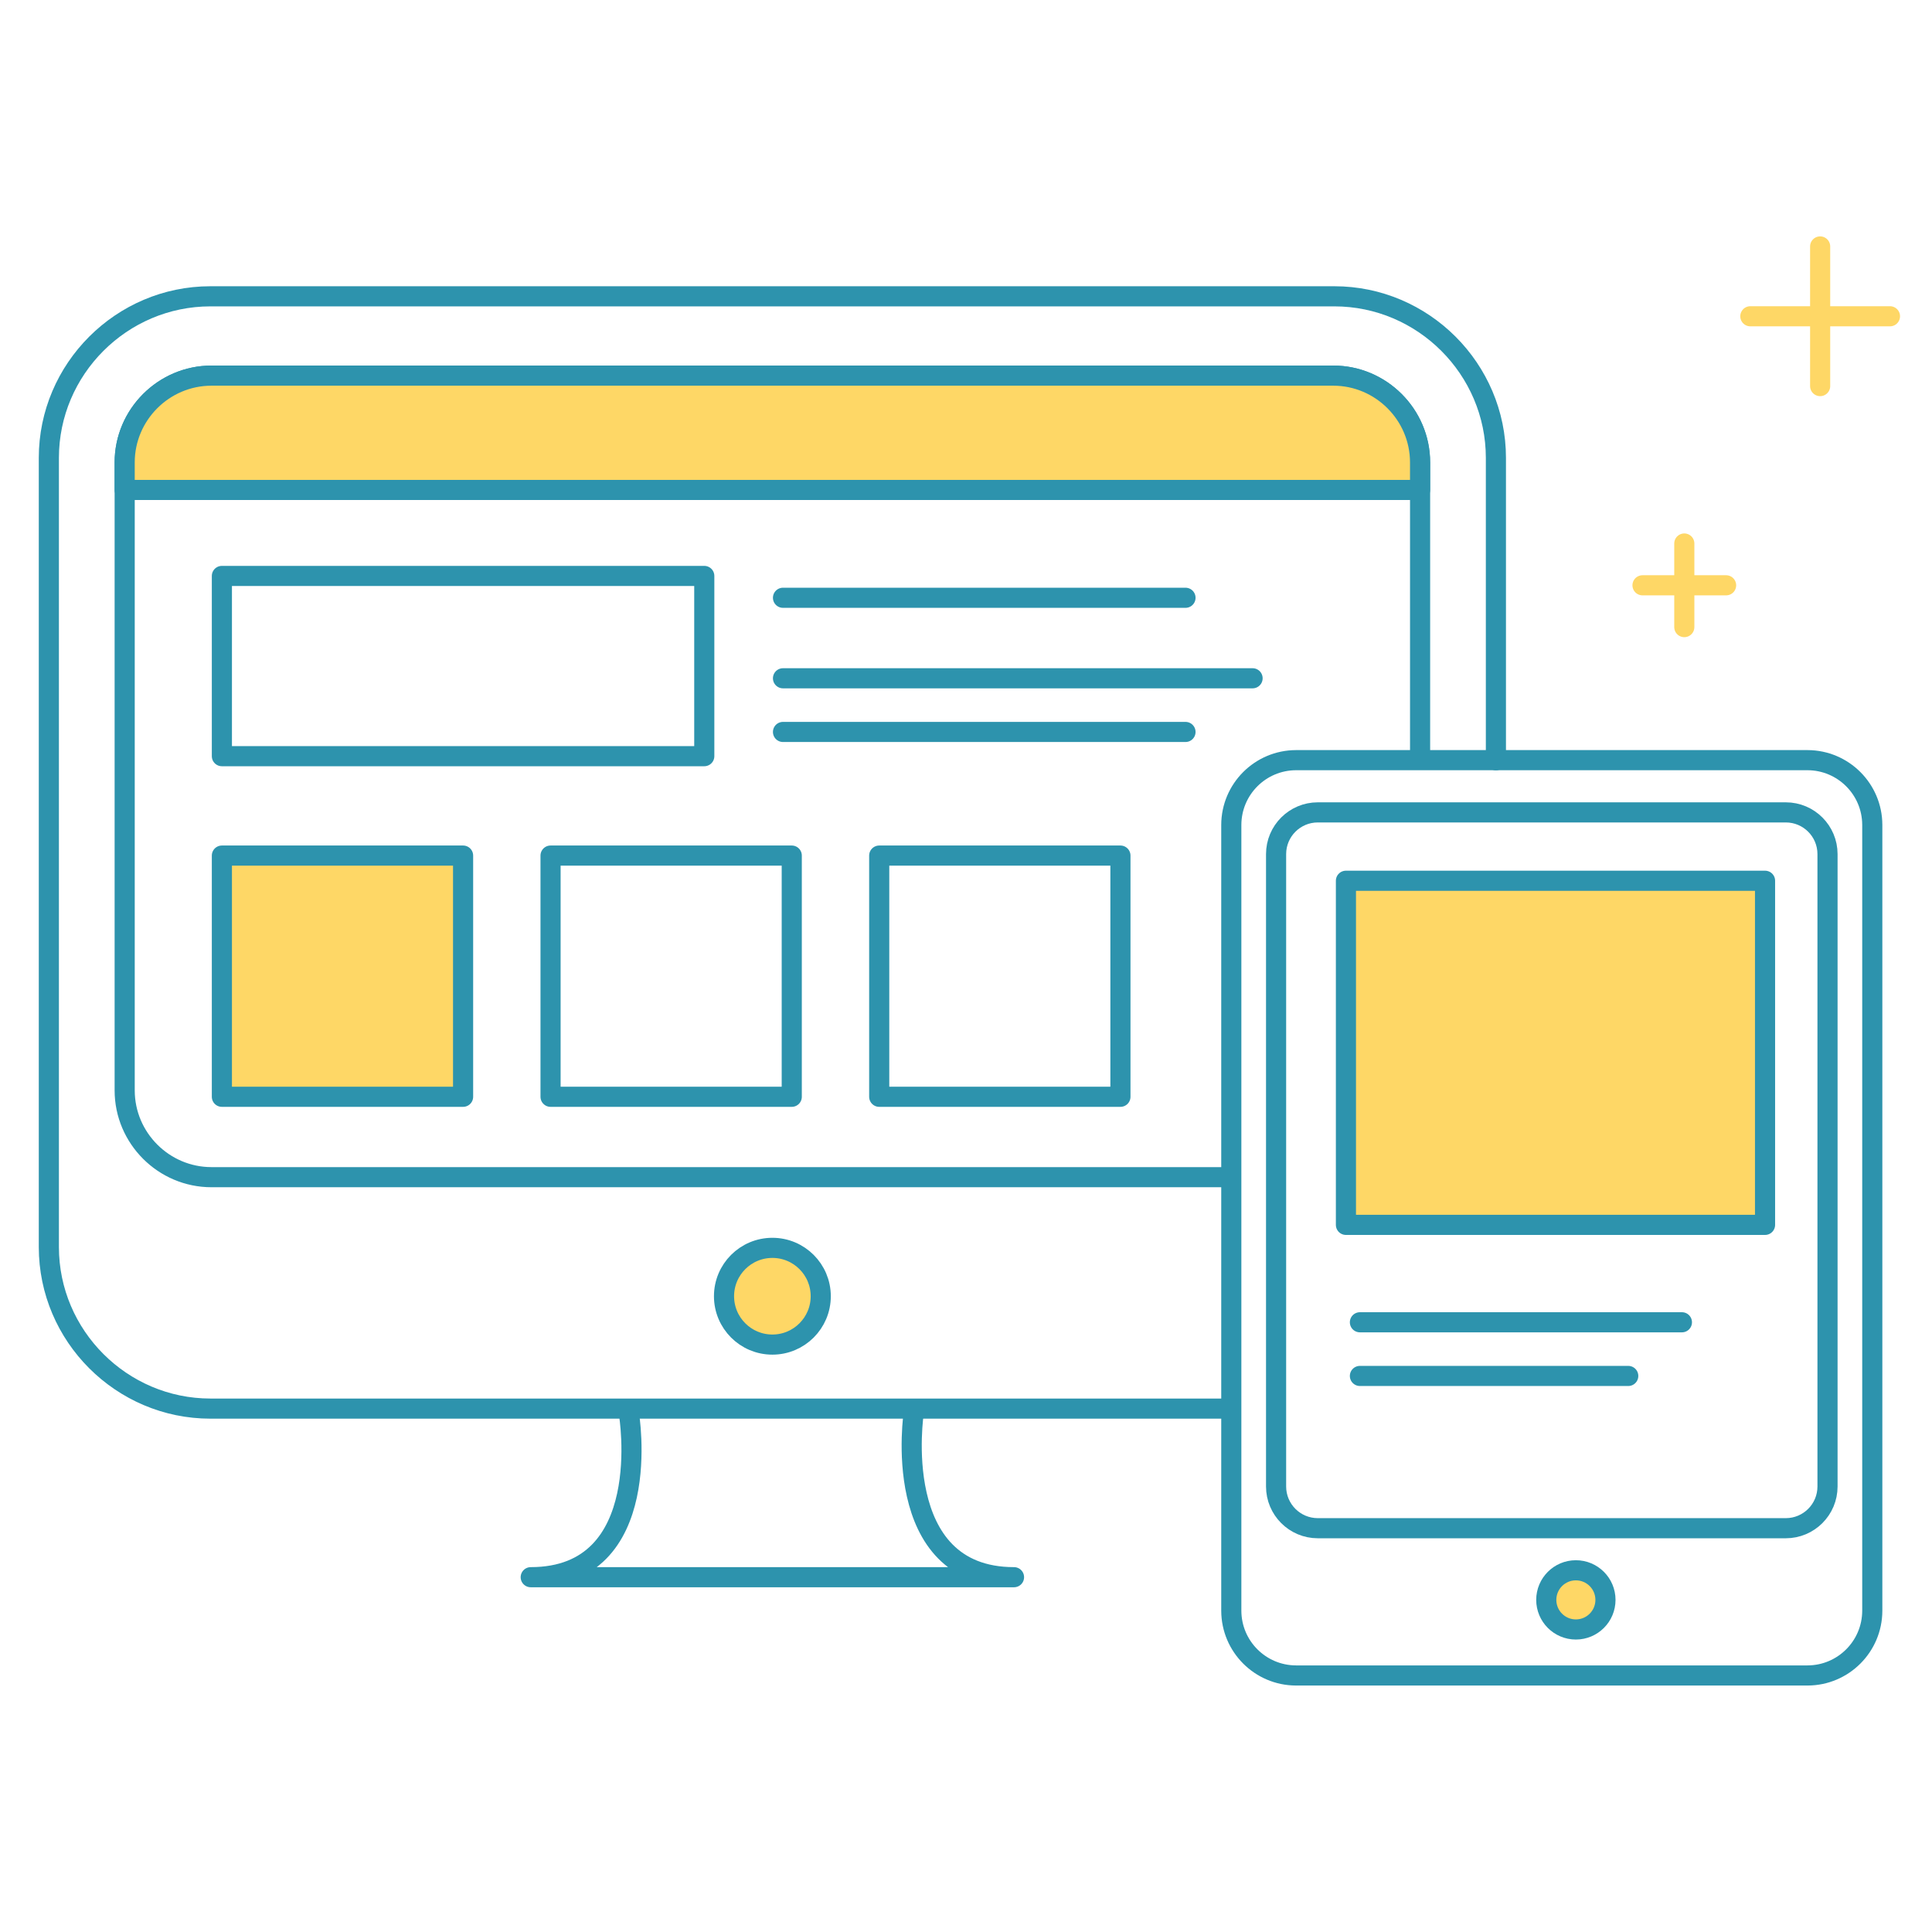
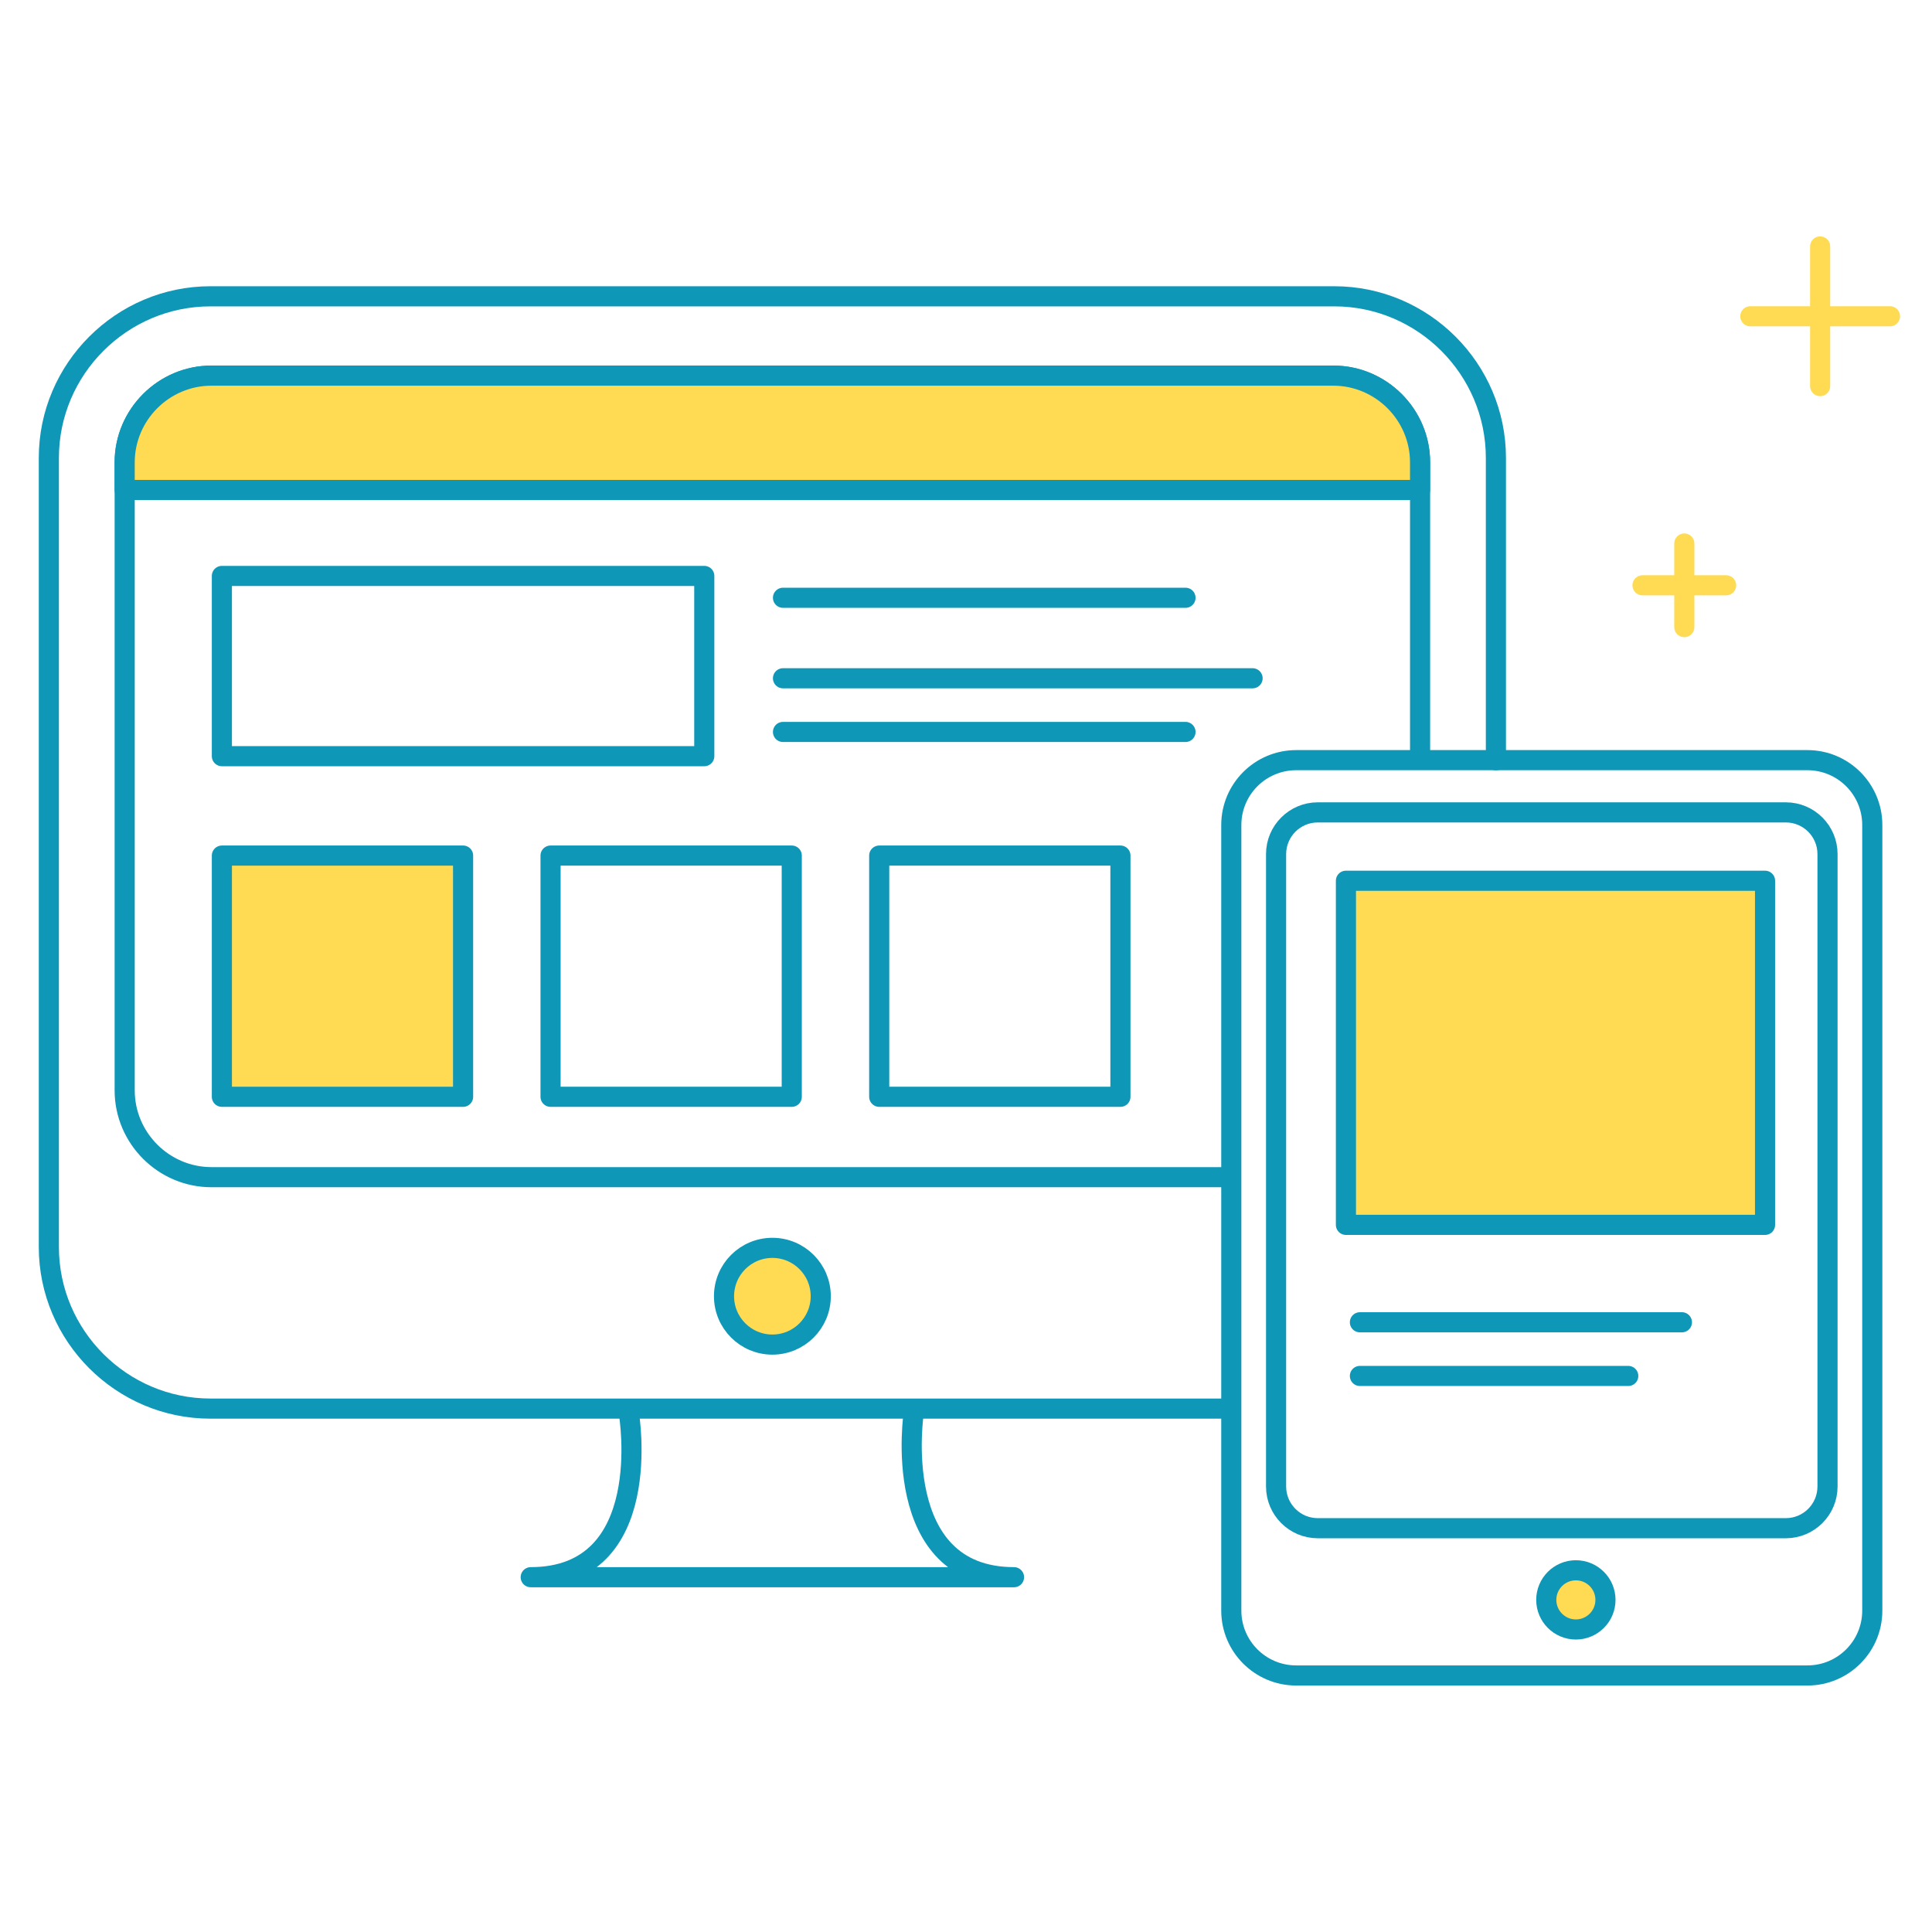
<svg xmlns="http://www.w3.org/2000/svg" viewBox="0 0 144 144" stroke-width="1.5">
-   <path d="M91.732 104.989H15.683c-6.623 0-12.042-5.419-12.042-12.042v-58.82c0-6.623 5.419-12.042 12.042-12.042h83.771c6.623 0 12.042 5.419 12.042 12.042v22.536" fill="none" stroke="#2d93ad" stroke-linecap="round" stroke-linejoin="round" stroke-miterlimit="10" />
-   <path d="M91.732 87.74h-75.97c-3.558 0-6.469-2.911-6.469-6.469V34.467c0-3.558 2.911-6.47 6.47-6.47h83.613c3.558 0 6.469 2.911 6.469 6.469v21.675" fill="none" stroke="#2d93ad" stroke-linecap="round" stroke-linejoin="round" stroke-miterlimit="10" />
-   <path d="M9.292 36.519v-2.052c0-3.558 2.911-6.47 6.47-6.47h83.613c3.558 0 6.469 2.911 6.469 6.469v2.053H9.292z" fill="#fed766" />
-   <path d="M9.292 36.519v-2.052c0-3.558 2.911-6.47 6.47-6.47h83.613c3.558 0 6.469 2.911 6.469 6.469v2.053H9.292z" fill="none" stroke="#2d93ad" stroke-linecap="round" stroke-linejoin="round" stroke-miterlimit="10" />
-   <circle cx="57.569" cy="96.613" fill="#fed766" r="3.605" />
-   <circle cx="57.569" cy="96.613" fill="none" stroke="#2d93ad" stroke-linecap="round" stroke-linejoin="round" stroke-miterlimit="10" r="3.605" />
-   <path d="M68.111 105.247s-1.904 12.308 7.468 12.308H56.836 39.557c9.371 0 7.321-12.18 7.321-12.18M16.538 42.927h35.955v13.434H16.538z" fill="none" stroke="#2d93ad" stroke-linecap="round" stroke-linejoin="round" stroke-miterlimit="10" />
-   <g fill="none" stroke="#2d93ad" stroke-linecap="round" stroke-linejoin="round" stroke-miterlimit="10">
+   <path d="M91.732 104.989H15.683c-6.623 0-12.042-5.419-12.042-12.042v-58.82c0-6.623 5.419-12.042 12.042-12.042h83.771c6.623 0 12.042 5.419 12.042 12.042v22.536" fill="none" stroke="#0f97b8" stroke-linecap="round" stroke-linejoin="round" stroke-miterlimit="10" />
+   <path d="M91.732 87.74h-75.97c-3.558 0-6.469-2.911-6.469-6.469V34.467c0-3.558 2.911-6.47 6.47-6.47h83.613c3.558 0 6.469 2.911 6.469 6.469v21.675" fill="none" stroke="#0f97b8" stroke-linecap="round" stroke-linejoin="round" stroke-miterlimit="10" />
+   <path d="M9.292 36.519v-2.052c0-3.558 2.911-6.47 6.47-6.47h83.613c3.558 0 6.469 2.911 6.469 6.469v2.053H9.292z" fill="#ffdb54" />
+   <path d="M9.292 36.519v-2.052c0-3.558 2.911-6.47 6.47-6.47h83.613c3.558 0 6.469 2.911 6.469 6.469v2.053H9.292z" fill="none" stroke="#0f97b8" stroke-linecap="round" stroke-linejoin="round" stroke-miterlimit="10" />
+   <circle cx="57.569" cy="96.613" fill="#ffdb54" r="3.605" />
+   <circle cx="57.569" cy="96.613" fill="none" stroke="#0f97b8" stroke-linecap="round" stroke-linejoin="round" stroke-miterlimit="10" r="3.605" />
+   <path d="M68.111 105.247s-1.904 12.308 7.468 12.308H56.836 39.557c9.371 0 7.321-12.18 7.321-12.18M16.538 42.927h35.955v13.434H16.538z" fill="none" stroke="#0f97b8" stroke-linecap="round" stroke-linejoin="round" stroke-miterlimit="10" />
+   <g fill="none" stroke="#0f97b8" stroke-linecap="round" stroke-linejoin="round" stroke-miterlimit="10">
    <path d="M58.36 44.555h30M58.36 50.555h35M58.36 54.555h30" />
  </g>
-   <path fill="#fed766" d="M16.538 63.77h17.978v17.978H16.538z" />
-   <path fill="none" stroke="#2d93ad" stroke-linecap="round" stroke-linejoin="round" stroke-miterlimit="10" d="M16.538 63.77h17.978v17.978H16.538zM41.035 63.77h17.978v17.978H41.035zM65.532 63.77H83.51v17.978H65.532zM134.727 124.88H96.596a4.836 4.836 0 01-4.822-4.822V61.48a4.836 4.836 0 014.822-4.822h38.131a4.836 4.836 0 014.822 4.822v58.578a4.836 4.836 0 01-4.822 4.822z" />
-   <path d="M133.102 113.904h-34.88a3.11 3.11 0 01-3.11-3.11V63.66a3.11 3.11 0 013.11-3.11h34.88a3.11 3.11 0 013.11 3.11v47.134a3.11 3.11 0 01-3.11 3.11z" fill="none" stroke="#2d93ad" stroke-linecap="round" stroke-linejoin="round" stroke-miterlimit="10" />
-   <circle cx="117.456" cy="119.246" fill="#fed766" r="2.206" />
-   <circle cx="117.456" cy="119.246" fill="none" stroke="#2d93ad" stroke-linecap="round" stroke-linejoin="round" stroke-miterlimit="10" r="2.206" />
-   <path fill="#fed766" d="M100.96 65.646h30.596v25.649H100.96z" />
-   <path fill="none" stroke="#2d93ad" stroke-linecap="round" stroke-linejoin="round" stroke-miterlimit="10" d="M100.318 65.646h31.238v25.649h-31.238zM101.36 98.555h24M101.36 102.555h20" />
-   <g fill="none" stroke="#fed766" stroke-linecap="round" stroke-linejoin="round" stroke-miterlimit="9">
+   <path fill="#ffdb54" d="M16.538 63.77h17.978v17.978H16.538z" />
+   <path fill="none" stroke="#0f97b8" stroke-linecap="round" stroke-linejoin="round" stroke-miterlimit="10" d="M16.538 63.77h17.978v17.978H16.538zM41.035 63.77h17.978v17.978H41.035zM65.532 63.77H83.51v17.978H65.532zM134.727 124.88H96.596a4.836 4.836 0 01-4.822-4.822V61.48a4.836 4.836 0 014.822-4.822h38.131a4.836 4.836 0 014.822 4.822v58.578a4.836 4.836 0 01-4.822 4.822z" />
+   <path d="M133.102 113.904h-34.88a3.11 3.11 0 01-3.11-3.11V63.66a3.11 3.11 0 013.11-3.11h34.88a3.11 3.11 0 013.11 3.11v47.134a3.11 3.11 0 01-3.11 3.11z" fill="none" stroke="#0f97b8" stroke-linecap="round" stroke-linejoin="round" stroke-miterlimit="10" />
+   <circle cx="117.456" cy="119.246" fill="#ffdb54" r="2.206" />
+   <circle cx="117.456" cy="119.246" fill="none" stroke="#0f97b8" stroke-linecap="round" stroke-linejoin="round" stroke-miterlimit="10" r="2.206" />
+   <path fill="#ffdb54" d="M100.96 65.646h30.596v25.649H100.96z" />
+   <path fill="none" stroke="#0f97b8" stroke-linecap="round" stroke-linejoin="round" stroke-miterlimit="10" d="M100.318 65.646h31.238v25.649h-31.238zM101.36 98.555h24M101.36 102.555h20" />
+   <g fill="none" stroke="#ffdb54" stroke-linecap="round" stroke-linejoin="round" stroke-miterlimit="9">
    <path class="star" d="M125.538 40.51v6.231M128.654 43.625h-6.231" />
  </g>
-   <g fill="none" stroke="#fed766" stroke-linecap="round" stroke-linejoin="round" stroke-miterlimit="10">
+   <g fill="none" stroke="#ffdb54" stroke-linecap="round" stroke-linejoin="round" stroke-miterlimit="10">
    <path class="star" d="M135.663 18.369v10.408M140.867 23.573H130.46" />
  </g>
</svg>
